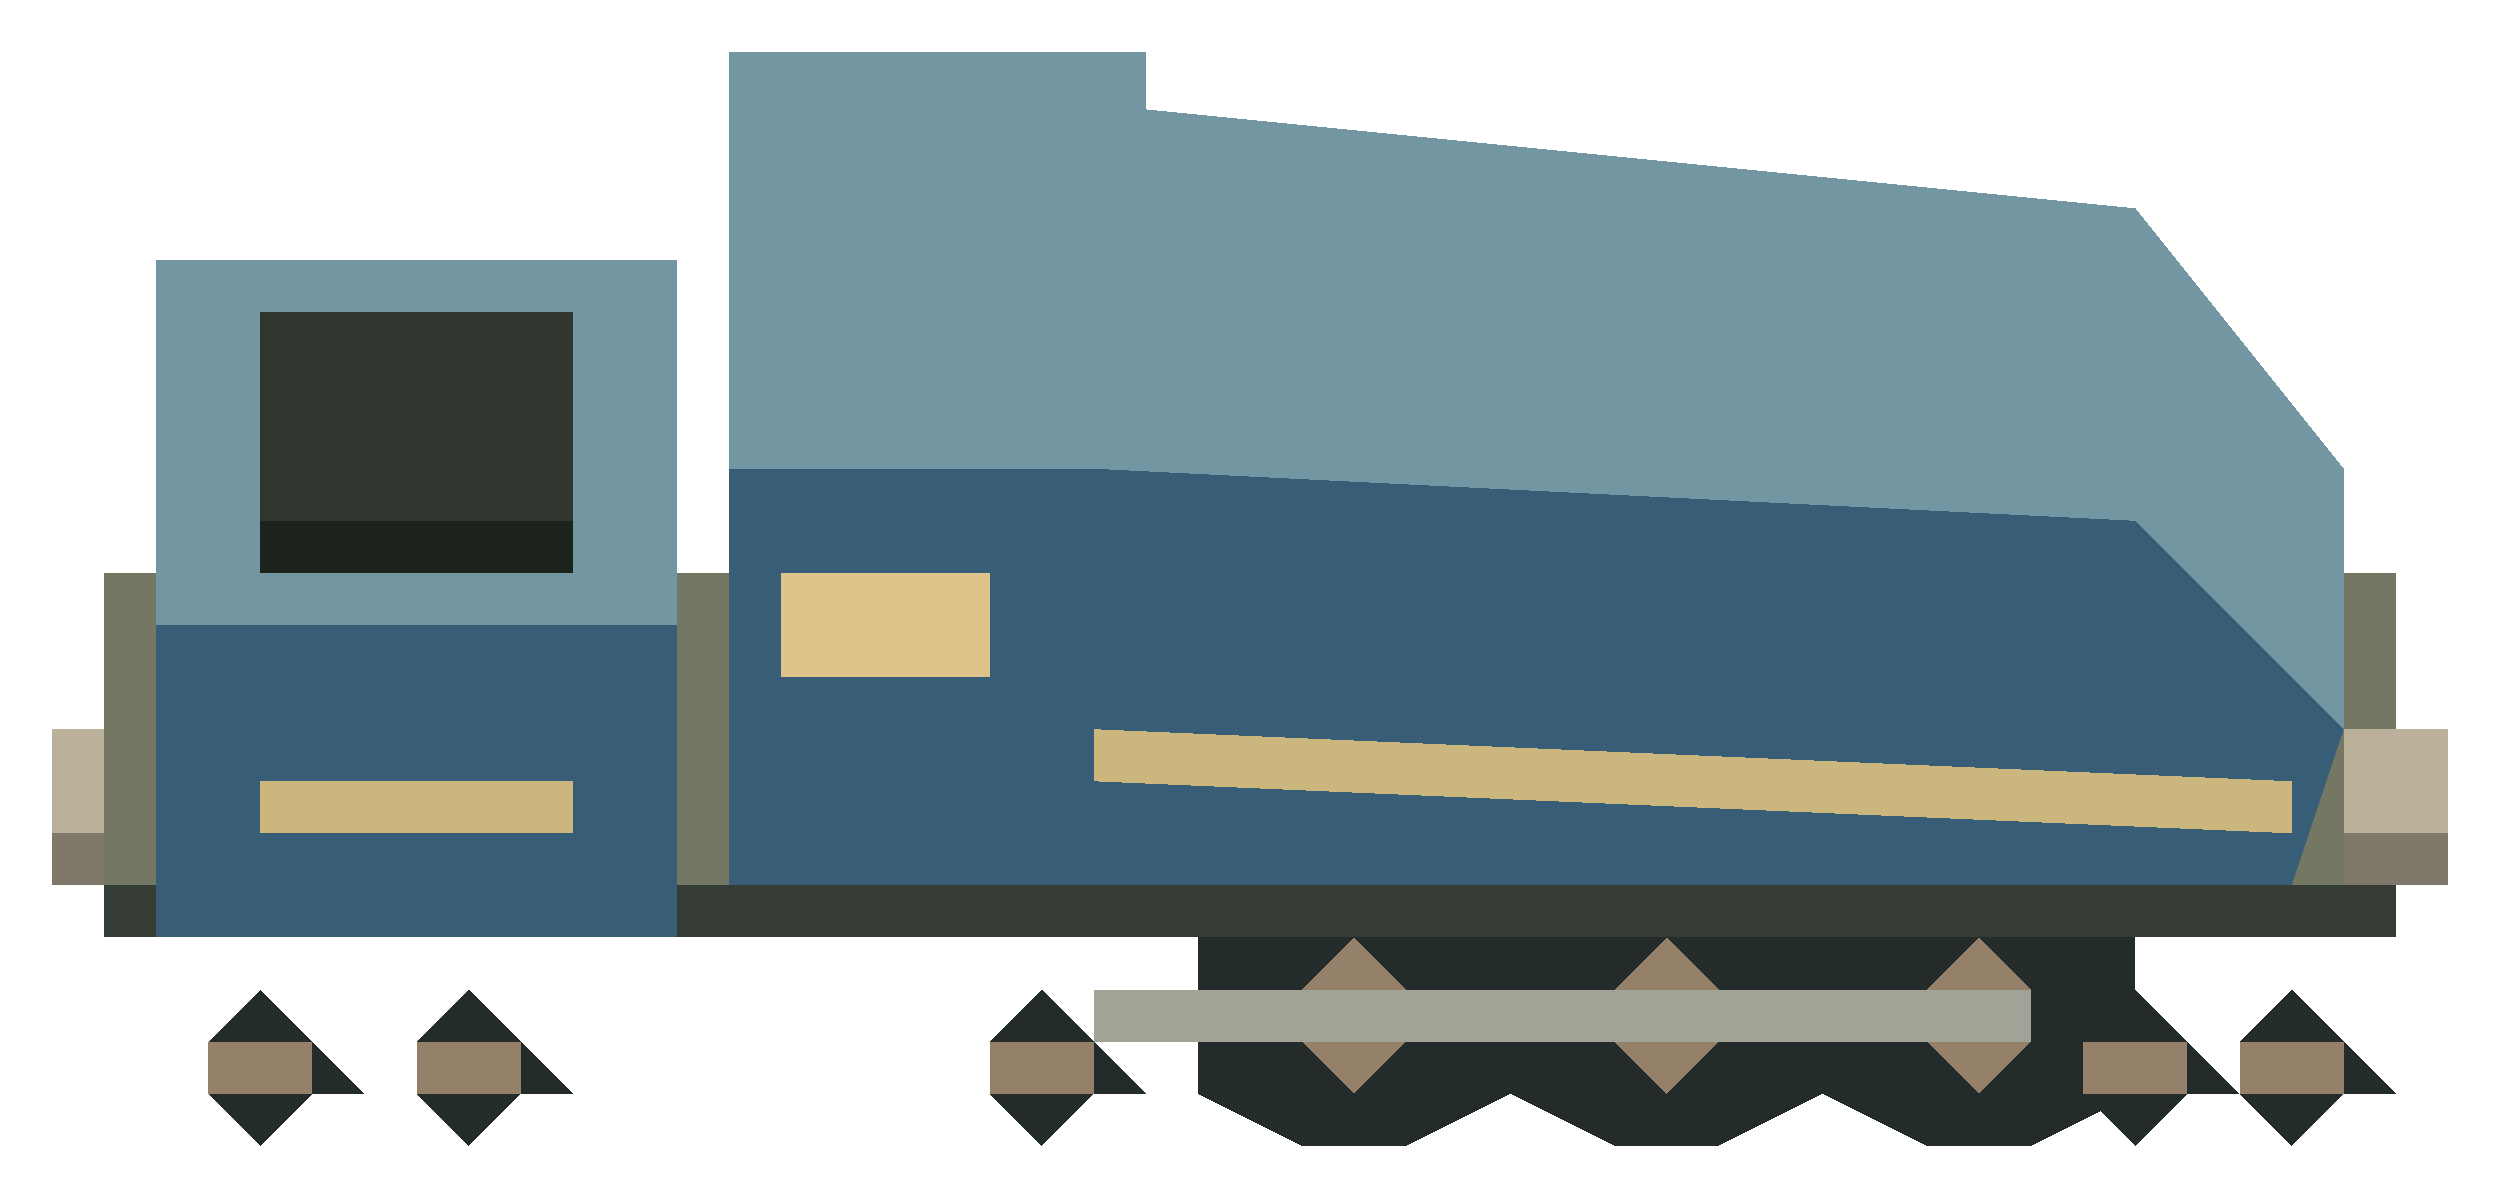
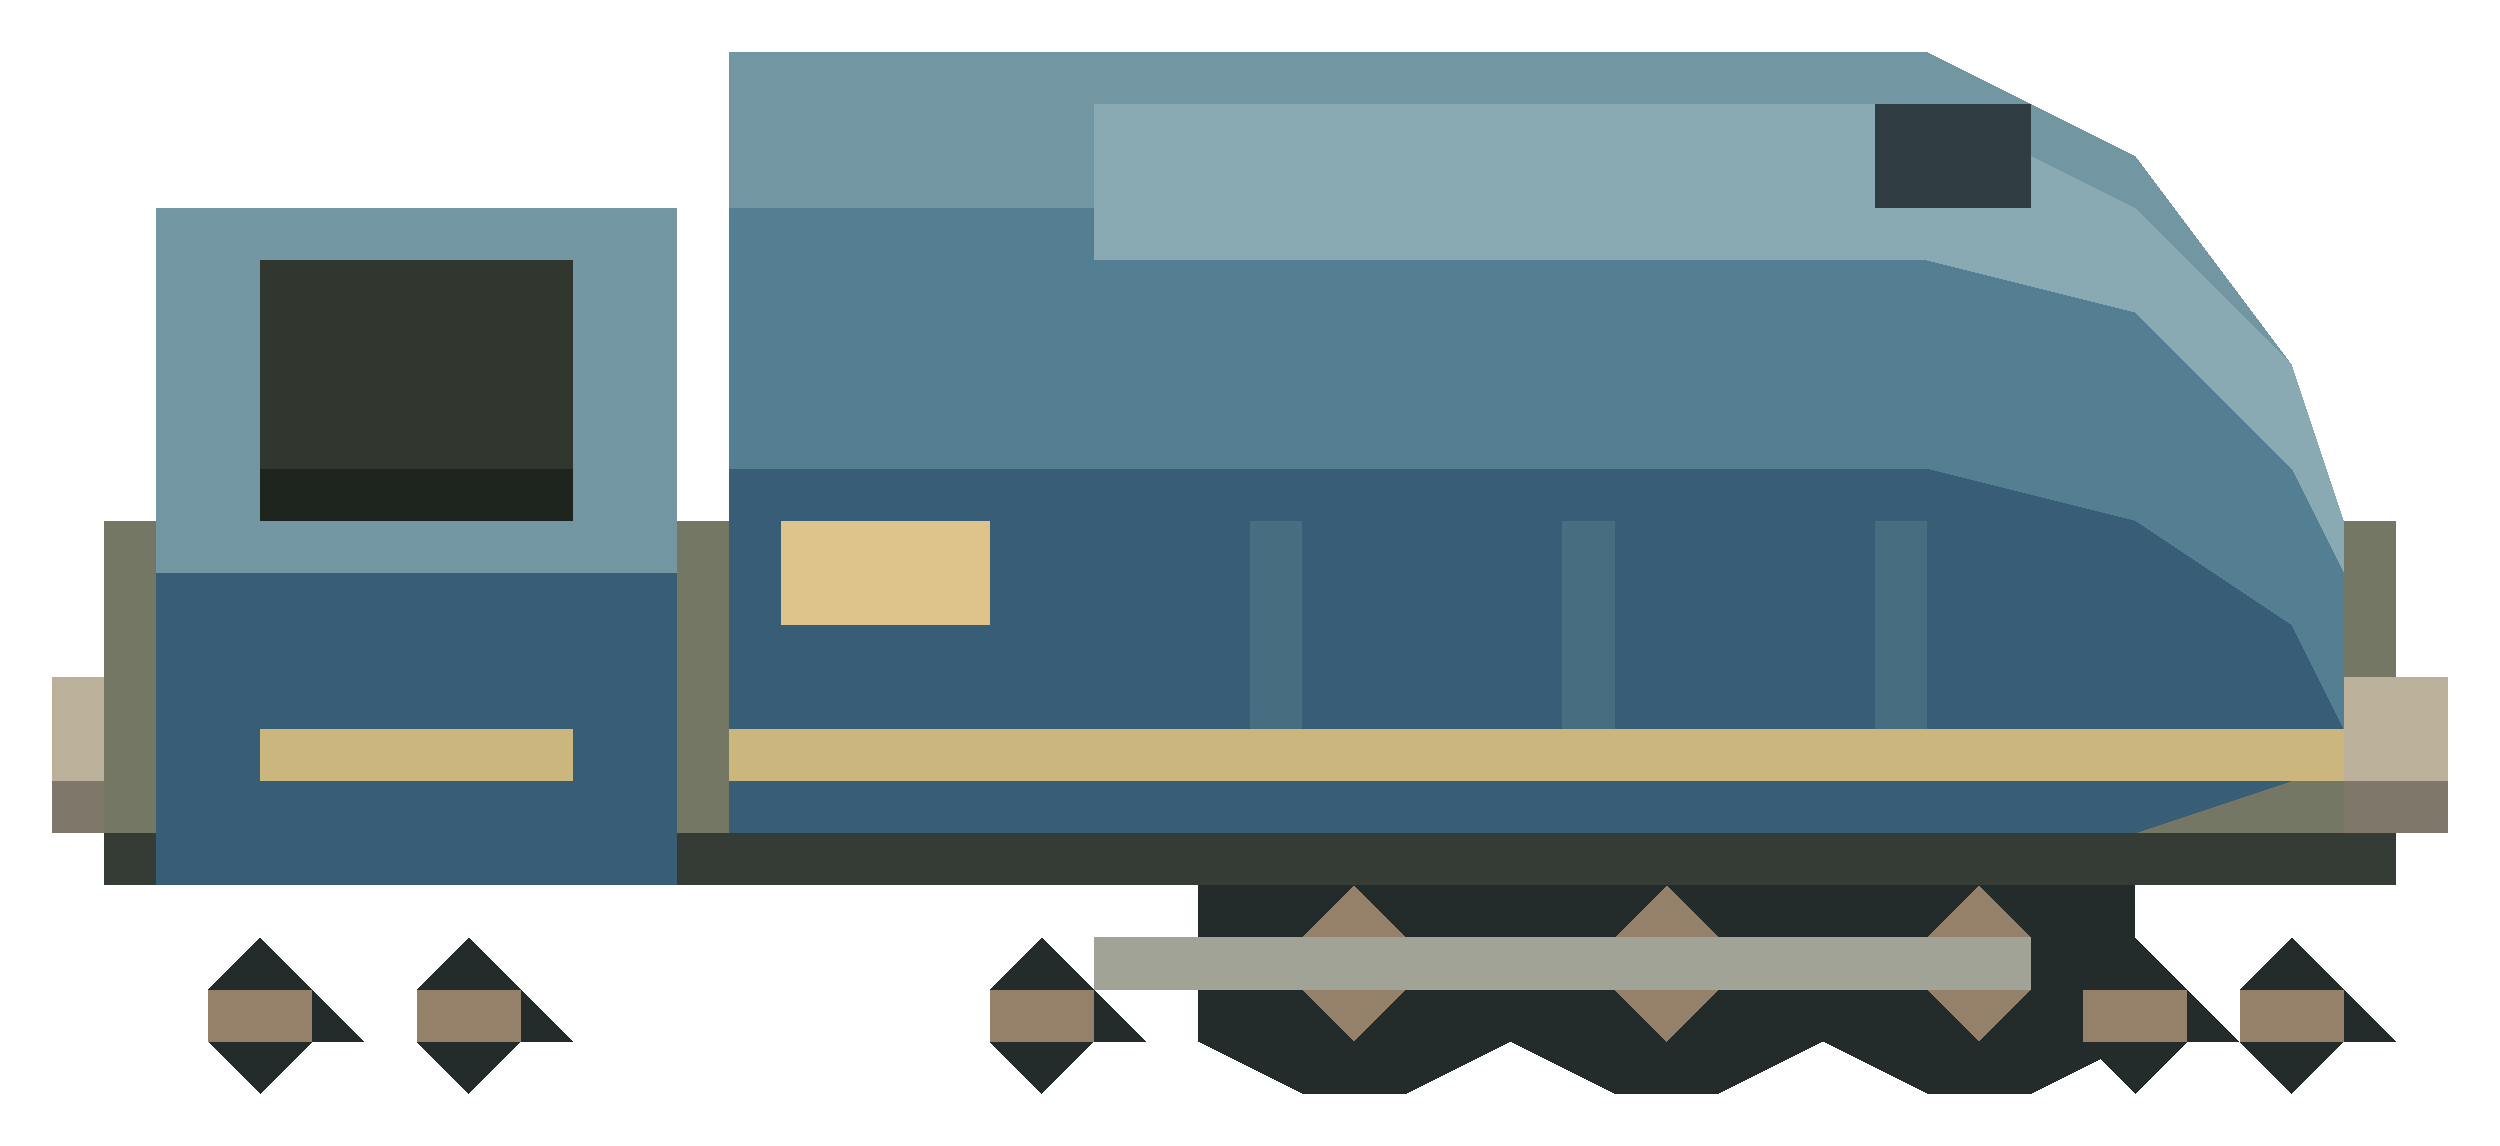
- <svg xmlns="http://www.w3.org/2000/svg" width="48" height="23" viewBox="0 0 48 23" shape-rendering="crispEdges" data-template="driving-loco-steam-streamliner-right" data-anchor-x="2" data-anchor-y="18" data-length-m="22">
+ <svg xmlns="http://www.w3.org/2000/svg" width="48" height="22" viewBox="0 0 48 22" shape-rendering="crispEdges" data-template="driving-loco-steam-streamliner-right" data-anchor-x="2" data-anchor-y="17" data-length-m="22">
  <g id="coupler">
-     <polygon points="1,17 3,17 3,16 1,16" fill="#7f786a" />
-     <polygon points="1,14 3,14 3,16 1,16" fill="#bbb09a" />
+     <polygon points="1,16 3,16 3,15 1,15" fill="#7f786a" />
+     <polygon points="1,13 3,13 3,15 1,15" fill="#bbb09a" />
  </g>
  <g id="running-gear">
-     <polygon points="7,21 6,20 5,19 5,19 4,20 4,21 4,21 5,22 5,22 6,21" fill="#242b2b" />
-     <polygon points="6,21 6,20 5,20 5,20 4,20 4,21 4,21 5,21 5,21 6,21" fill="#95816a" />
-     <polygon points="11,21 10,20 9,19 9,19 8,20 8,21 8,21 9,22 9,22 10,21" fill="#242b2b" />
-     <polygon points="10,21 10,20 9,20 9,20 8,20 8,21 8,21 9,21 9,21 10,21" fill="#95816a" />
-     <polygon points="22,21 21,20 20,19 20,19 19,20 19,21 19,21 20,22 20,22 21,21" fill="#242b2b" />
-     <polygon points="21,21 21,20 20,20 20,20 19,20 19,21 19,21 20,21 20,21 21,21" fill="#95816a" />
-     <polygon points="29,19 29,18 27,16 25,16 23,18 23,19 23,21 25,22 27,22 29,21" fill="#242b2b" />
-     <polygon points="27,19 27,19 26,18 26,18 25,19 25,19 25,20 26,21 26,21 27,20" fill="#95816a" />
-     <polygon points="35,19 35,18 33,16 31,16 29,18 29,19 29,21 31,22 33,22 35,21" fill="#242b2b" />
-     <polygon points="33,19 33,19 32,18 32,18 31,19 31,19 31,20 32,21 32,21 33,20" fill="#95816a" />
-     <polygon points="41,19 41,18 39,16 37,16 35,18 35,19 35,21 37,22 39,22 41,21" fill="#242b2b" />
-     <polygon points="39,19 39,19 38,18 38,18 37,19 37,19 37,20 38,21 38,21 39,20" fill="#95816a" />
-     <polygon points="43,21 42,20 41,19 41,19 40,20 40,21 40,21 41,22 41,22 42,21" fill="#242b2b" />
-     <polygon points="42,21 42,20 41,20 41,20 40,20 40,21 40,21 41,21 41,21 42,21" fill="#95816a" />
-     <polygon points="46,21 45,20 44,19 44,19 43,20 43,21 43,21 44,22 44,22 45,21" fill="#242b2b" />
-     <polygon points="45,21 45,20 44,20 44,20 43,20 43,21 43,21 44,21 44,21 45,21" fill="#95816a" />
+     <polygon points="7,20 6,19 5,18 5,18 4,19 4,20 4,20 5,21 5,21 6,20" fill="#242b2b" />
+     <polygon points="6,20 6,19 5,19 5,19 4,19 4,20 4,20 5,20 5,20 6,20" fill="#95816a" />
+     <polygon points="11,20 10,19 9,18 9,18 8,19 8,20 8,20 9,21 9,21 10,20" fill="#242b2b" />
+     <polygon points="10,20 10,19 9,19 9,19 8,19 8,20 8,20 9,20 9,20 10,20" fill="#95816a" />
+     <polygon points="22,20 21,19 20,18 20,18 19,19 19,20 19,20 20,21 20,21 21,20" fill="#242b2b" />
+     <polygon points="21,20 21,19 20,19 20,19 19,19 19,20 19,20 20,20 20,20 21,20" fill="#95816a" />
+     <polygon points="29,18 29,17 27,15 25,15 23,17 23,18 23,20 25,21 27,21 29,20" fill="#242b2b" />
+     <polygon points="27,18 27,18 26,17 26,17 25,18 25,18 25,19 26,20 26,20 27,19" fill="#95816a" />
+     <polygon points="35,18 35,17 33,15 31,15 29,17 29,18 29,20 31,21 33,21 35,20" fill="#242b2b" />
+     <polygon points="33,18 33,18 32,17 32,17 31,18 31,18 31,19 32,20 32,20 33,19" fill="#95816a" />
+     <polygon points="41,18 41,17 39,15 37,15 35,17 35,18 35,20 37,21 39,21 41,20" fill="#242b2b" />
+     <polygon points="39,18 39,18 38,17 38,17 37,18 37,18 37,19 38,20 38,20 39,19" fill="#95816a" />
+     <polygon points="43,20 42,19 41,18 41,18 40,19 40,20 40,20 41,21 41,21 42,20" fill="#242b2b" />
+     <polygon points="42,20 42,19 41,19 41,19 40,19 40,20 40,20 41,20 41,20 42,20" fill="#95816a" />
+     <polygon points="46,20 45,19 44,18 44,18 43,19 43,20 43,20 44,21 44,21 45,20" fill="#242b2b" />
+     <polygon points="45,20 45,19 44,19 44,19 43,19 43,20 43,20 44,20 44,20 45,20" fill="#95816a" />
  </g>
  <g id="frame">
-     <polygon points="2,18 46,18 46,17 2,17" fill="#343c35" />
-     <polygon points="2,11 46,11 46,17 2,17" fill="#747764" />
+     <polygon points="2,17 46,17 46,16 2,16" fill="#343c35" />
+     <polygon points="2,10 46,10 46,16 2,16" fill="#747764" />
  </g>
  <g id="coupling-rods">
-     <polygon points="21,20 39,20 39,19 21,19" fill="#a0a395" />
+     <polygon points="21,19 39,19 39,18 21,18" fill="#a0a395" />
  </g>
  <g id="tender">
-     <polygon points="3,18 13,18 13,12 3,12" fill="#375e76" />
-     <polygon points="3,5 13,5 13,12 3,12" fill="#7297a3" />
-     <polygon points="5,11 11,11 11,10 5,10" fill="#1d241e" />
-     <polygon points="5,6 11,6 11,10 5,10" fill="#30352e" />
-     <polygon points="5,16 11,16 11,15 5,15" fill="#cbb77e" />
-     <polygon points="5,15 11,15 11,15 5,15" fill="#cbb77e" />
+     <polygon points="3,17 13,17 13,11 3,11" fill="#375e76" />
+     <polygon points="3,4 13,4 13,11 3,11" fill="#7297a3" />
+     <polygon points="5,10 11,10 11,9 5,9" fill="#1d241e" />
+     <polygon points="5,5 11,5 11,9 5,9" fill="#30352e" />
+     <polygon points="5,15 11,15 11,14 5,14" fill="#cbb77e" />
+     <polygon points="5,14 11,14 11,14 5,14" fill="#cbb77e" />
  </g>
  <g id="cab">
-     <polygon points="14,17 21,17 21,10 14,10" fill="#375e76" />
-     <polygon points="14,2 21,2 21,10 14,10" fill="#7297a3" />
-     <polygon points="15,13 19,13 19,11 15,11" fill="#dec38a" />
-     <polygon points="14,10 22,10 22,9 14,9" fill="#375e76" />
-     <polygon points="14,1 22,1 22,9 14,9" fill="#7297a3" />
+     <polygon points="14,16 21,16 21,9 14,9" fill="#375e76" />
+     <polygon points="14,1 21,1 21,9 14,9" fill="#7297a3" />
+     <polygon points="15,12 19,12 19,10 15,10" fill="#dec38a" />
+     <polygon points="14,1 14,4 21,4 21,1" fill="#7297a3" />
+     <polygon points="14,4 14,9 21,9 21,4" fill="#547f92" />
+     <polygon points="14,15 21,15 21,14 14,14" fill="#cbb77e" />
+     <polygon points="14,14 21,14 21,14 14,14" fill="#cbb77e" />
  </g>
  <g id="boiler">
</g>
  <g id="streamlined-casing">
-     <polygon points="21,17 44,17 45,14 41,10 21,9" fill="#375e76" />
-     <polygon points="21,2 41,4 45,9 45,14 41,10 21,9" fill="#7297a3" />
-     <polygon points="21,15 44,16 44,15 21,14" fill="#cbb77e" />
+     <polygon points="21,9 37,9 37,1 21,1" fill="#375e76" />
+     <polygon points="37,9 41,10 41,3 37,1" fill="#375e76" />
+     <polygon points="41,10 44,10 44,7 41,3" fill="#375e76" />
+     <polygon points="44,10 45,11 45,10 44,7" fill="#375e76" />
+     <polygon points="21,1 37,1 37,2 21,2" fill="#7297a3" />
+     <polygon points="37,1 41,3 41,4 37,2" fill="#7297a3" />
+     <polygon points="41,3 44,7 44,7 41,4" fill="#7297a3" />
+     <polygon points="44,7 45,10 45,10 44,7" fill="#7297a3" />
+     <polygon points="21,2 37,2 37,5 21,5" fill="#89aab3" />
+     <polygon points="37,2 41,4 41,6 37,5" fill="#89aab3" />
+     <polygon points="41,4 44,7 44,9 41,6" fill="#89aab3" />
+     <polygon points="44,7 45,10 45,11 44,9" fill="#89aab3" />
+     <polygon points="21,5 37,5 37,9 21,9" fill="#547f92" />
+     <polygon points="37,5 41,6 41,10 37,9" fill="#547f92" />
+     <polygon points="41,6 44,9 44,12 41,10" fill="#547f92" />
+     <polygon points="44,9 45,11 45,14 44,12" fill="#547f92" />
+     <polygon points="21,9 37,9 37,16 21,16" fill="#375e76" />
+     <polygon points="37,9 41,10 41,16 37,16" fill="#375e76" />
+     <polygon points="41,10 44,12 44,15 41,16" fill="#375e76" />
+     <polygon points="44,12 45,14 45,15 44,15" fill="#375e76" />
+     <polygon points="45,11 45,10 45,10 45,11 45,14 45,15" fill="#284b60" />
+   </g>
+   <g id="casing-details">
+     <polygon points="21,15 39,15 45,15 45,14 39,14 21,14" fill="#cbb77e" />
+     <polygon points="24,14 25,14 25,10 24,10" fill="#466d80" />
+     <polygon points="30,14 31,14 31,10 30,10" fill="#466d80" />
+     <polygon points="36,14 37,14 37,10 36,10" fill="#466d80" />
+   </g>
+   <g id="recessed-chimney">
+     <polygon points="36,4 39,4 39,4 36,4" fill="#213038" />
+     <polygon points="36,2 39,2 39,4 36,4" fill="#303d43" />
  </g>
  <g id="coupler">
-     <polygon points="45,17 47,17 47,16 45,16" fill="#7f786a" />
-     <polygon points="45,14 47,14 47,16 45,16" fill="#bbb09a" />
+     <polygon points="45,16 47,16 47,15 45,15" fill="#7f786a" />
+     <polygon points="45,13 47,13 47,15 45,15" fill="#bbb09a" />
  </g>
</svg>
